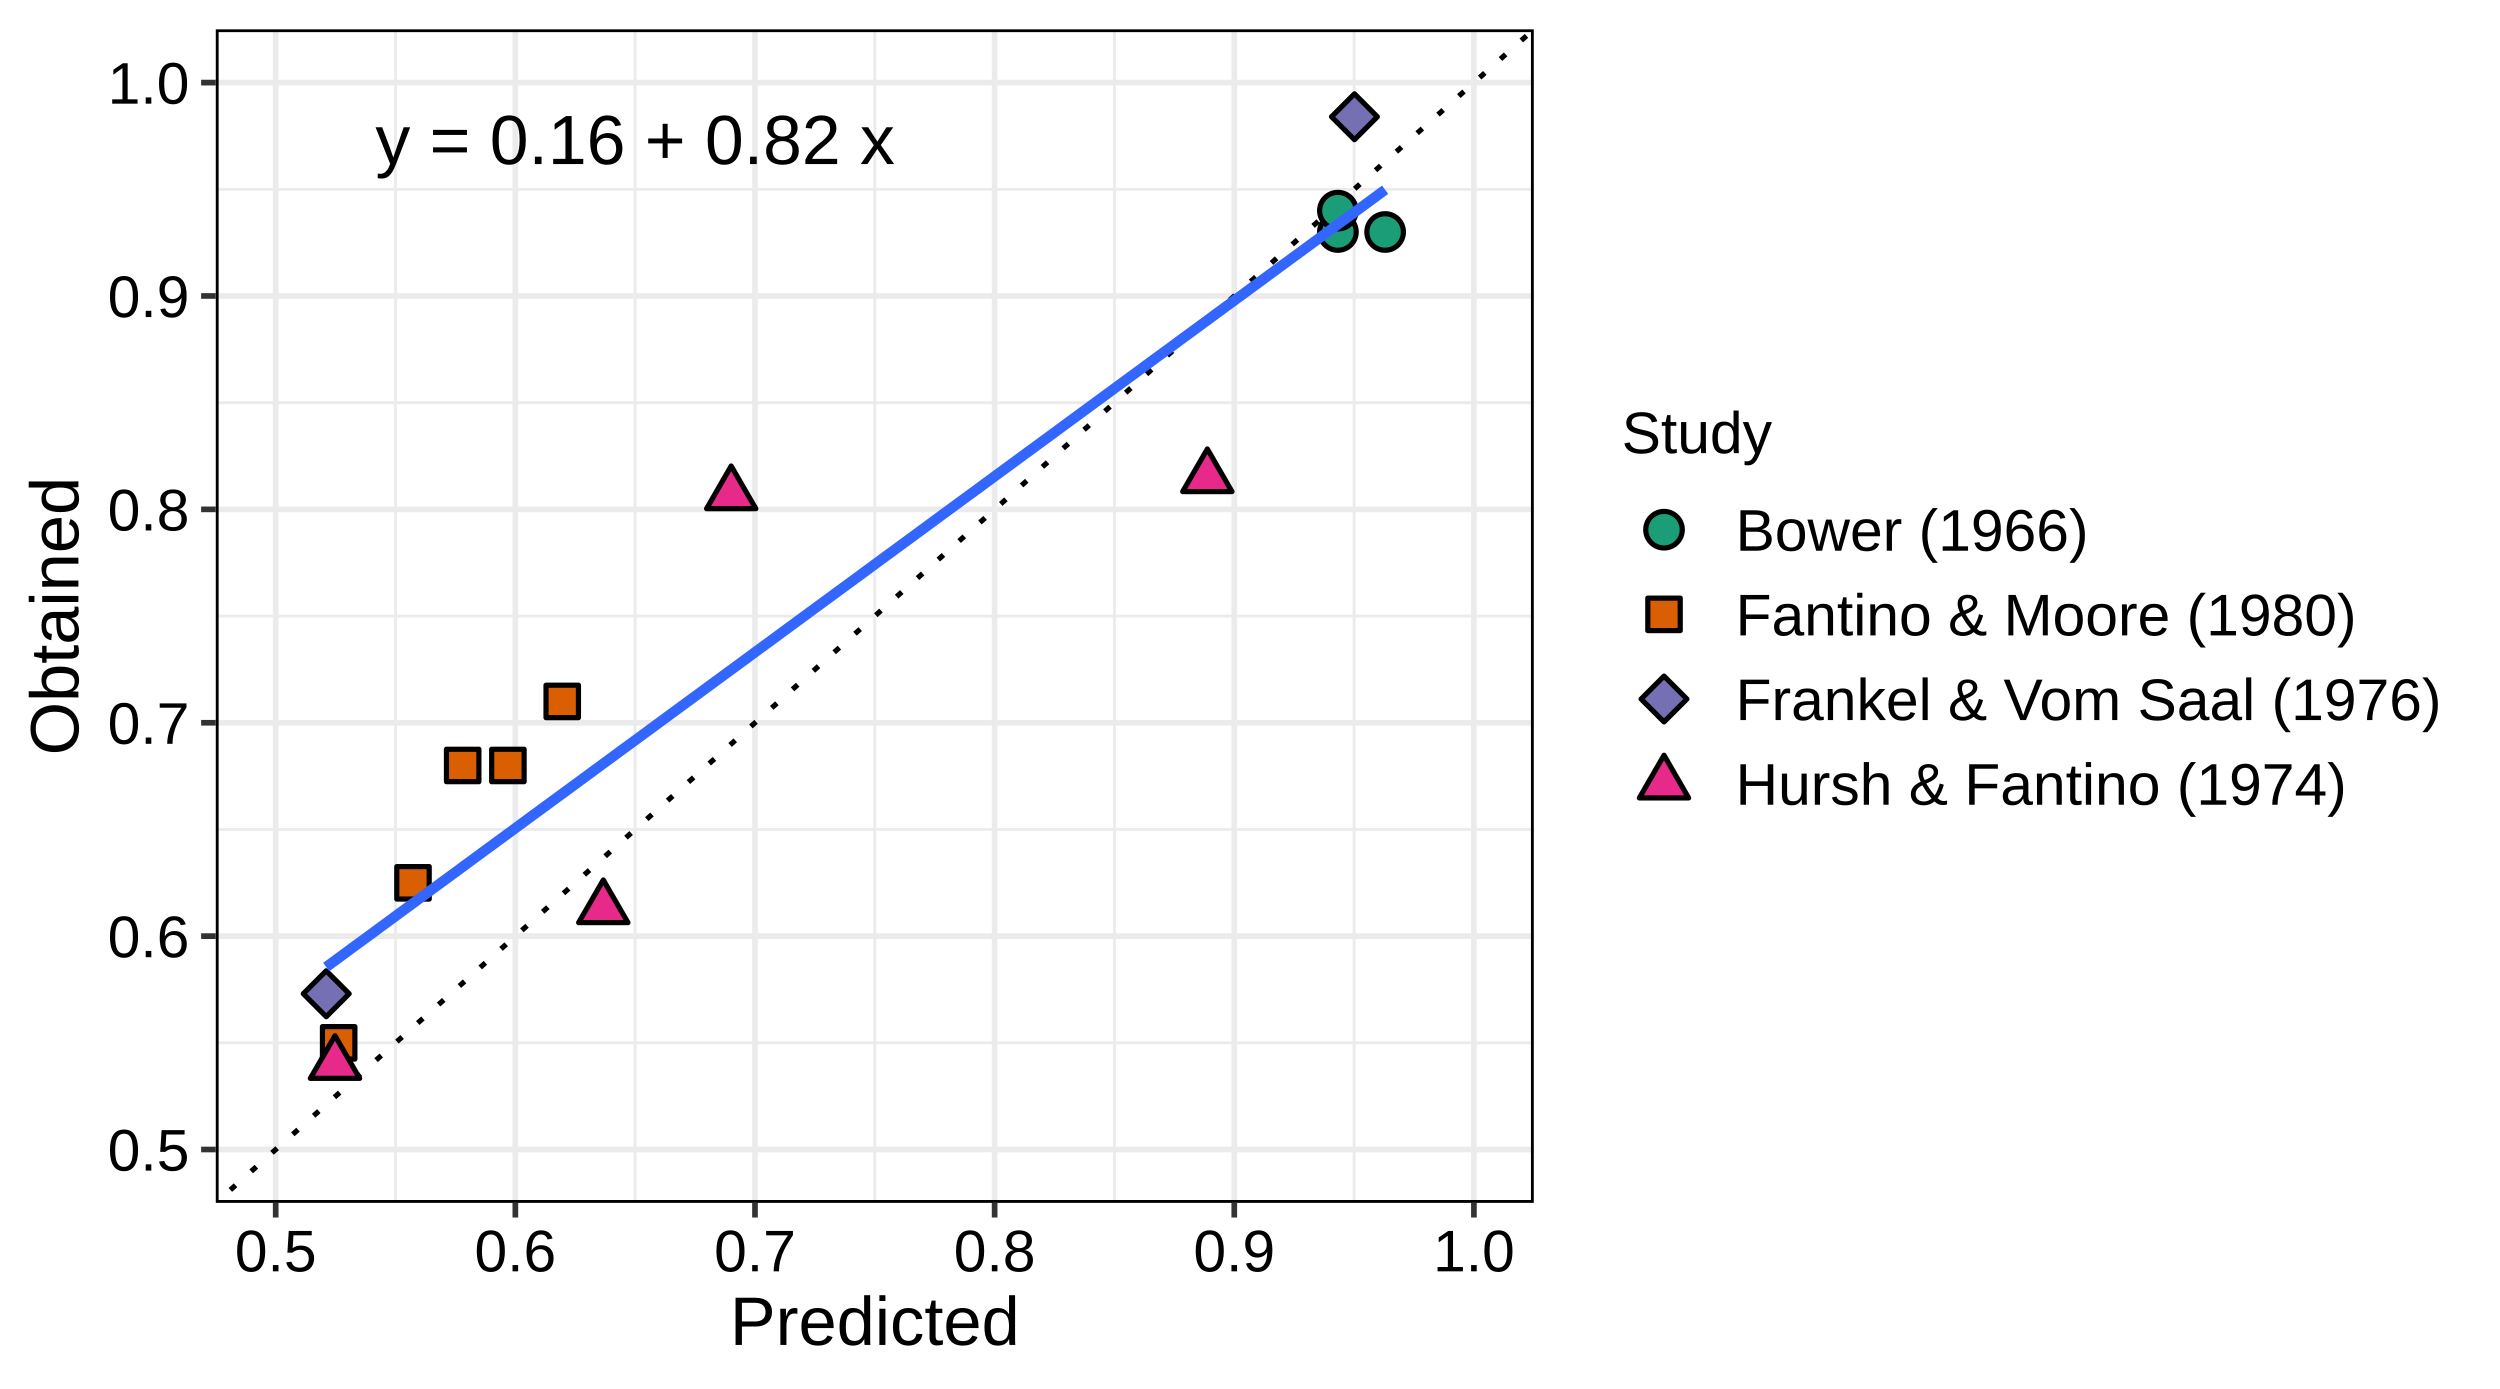
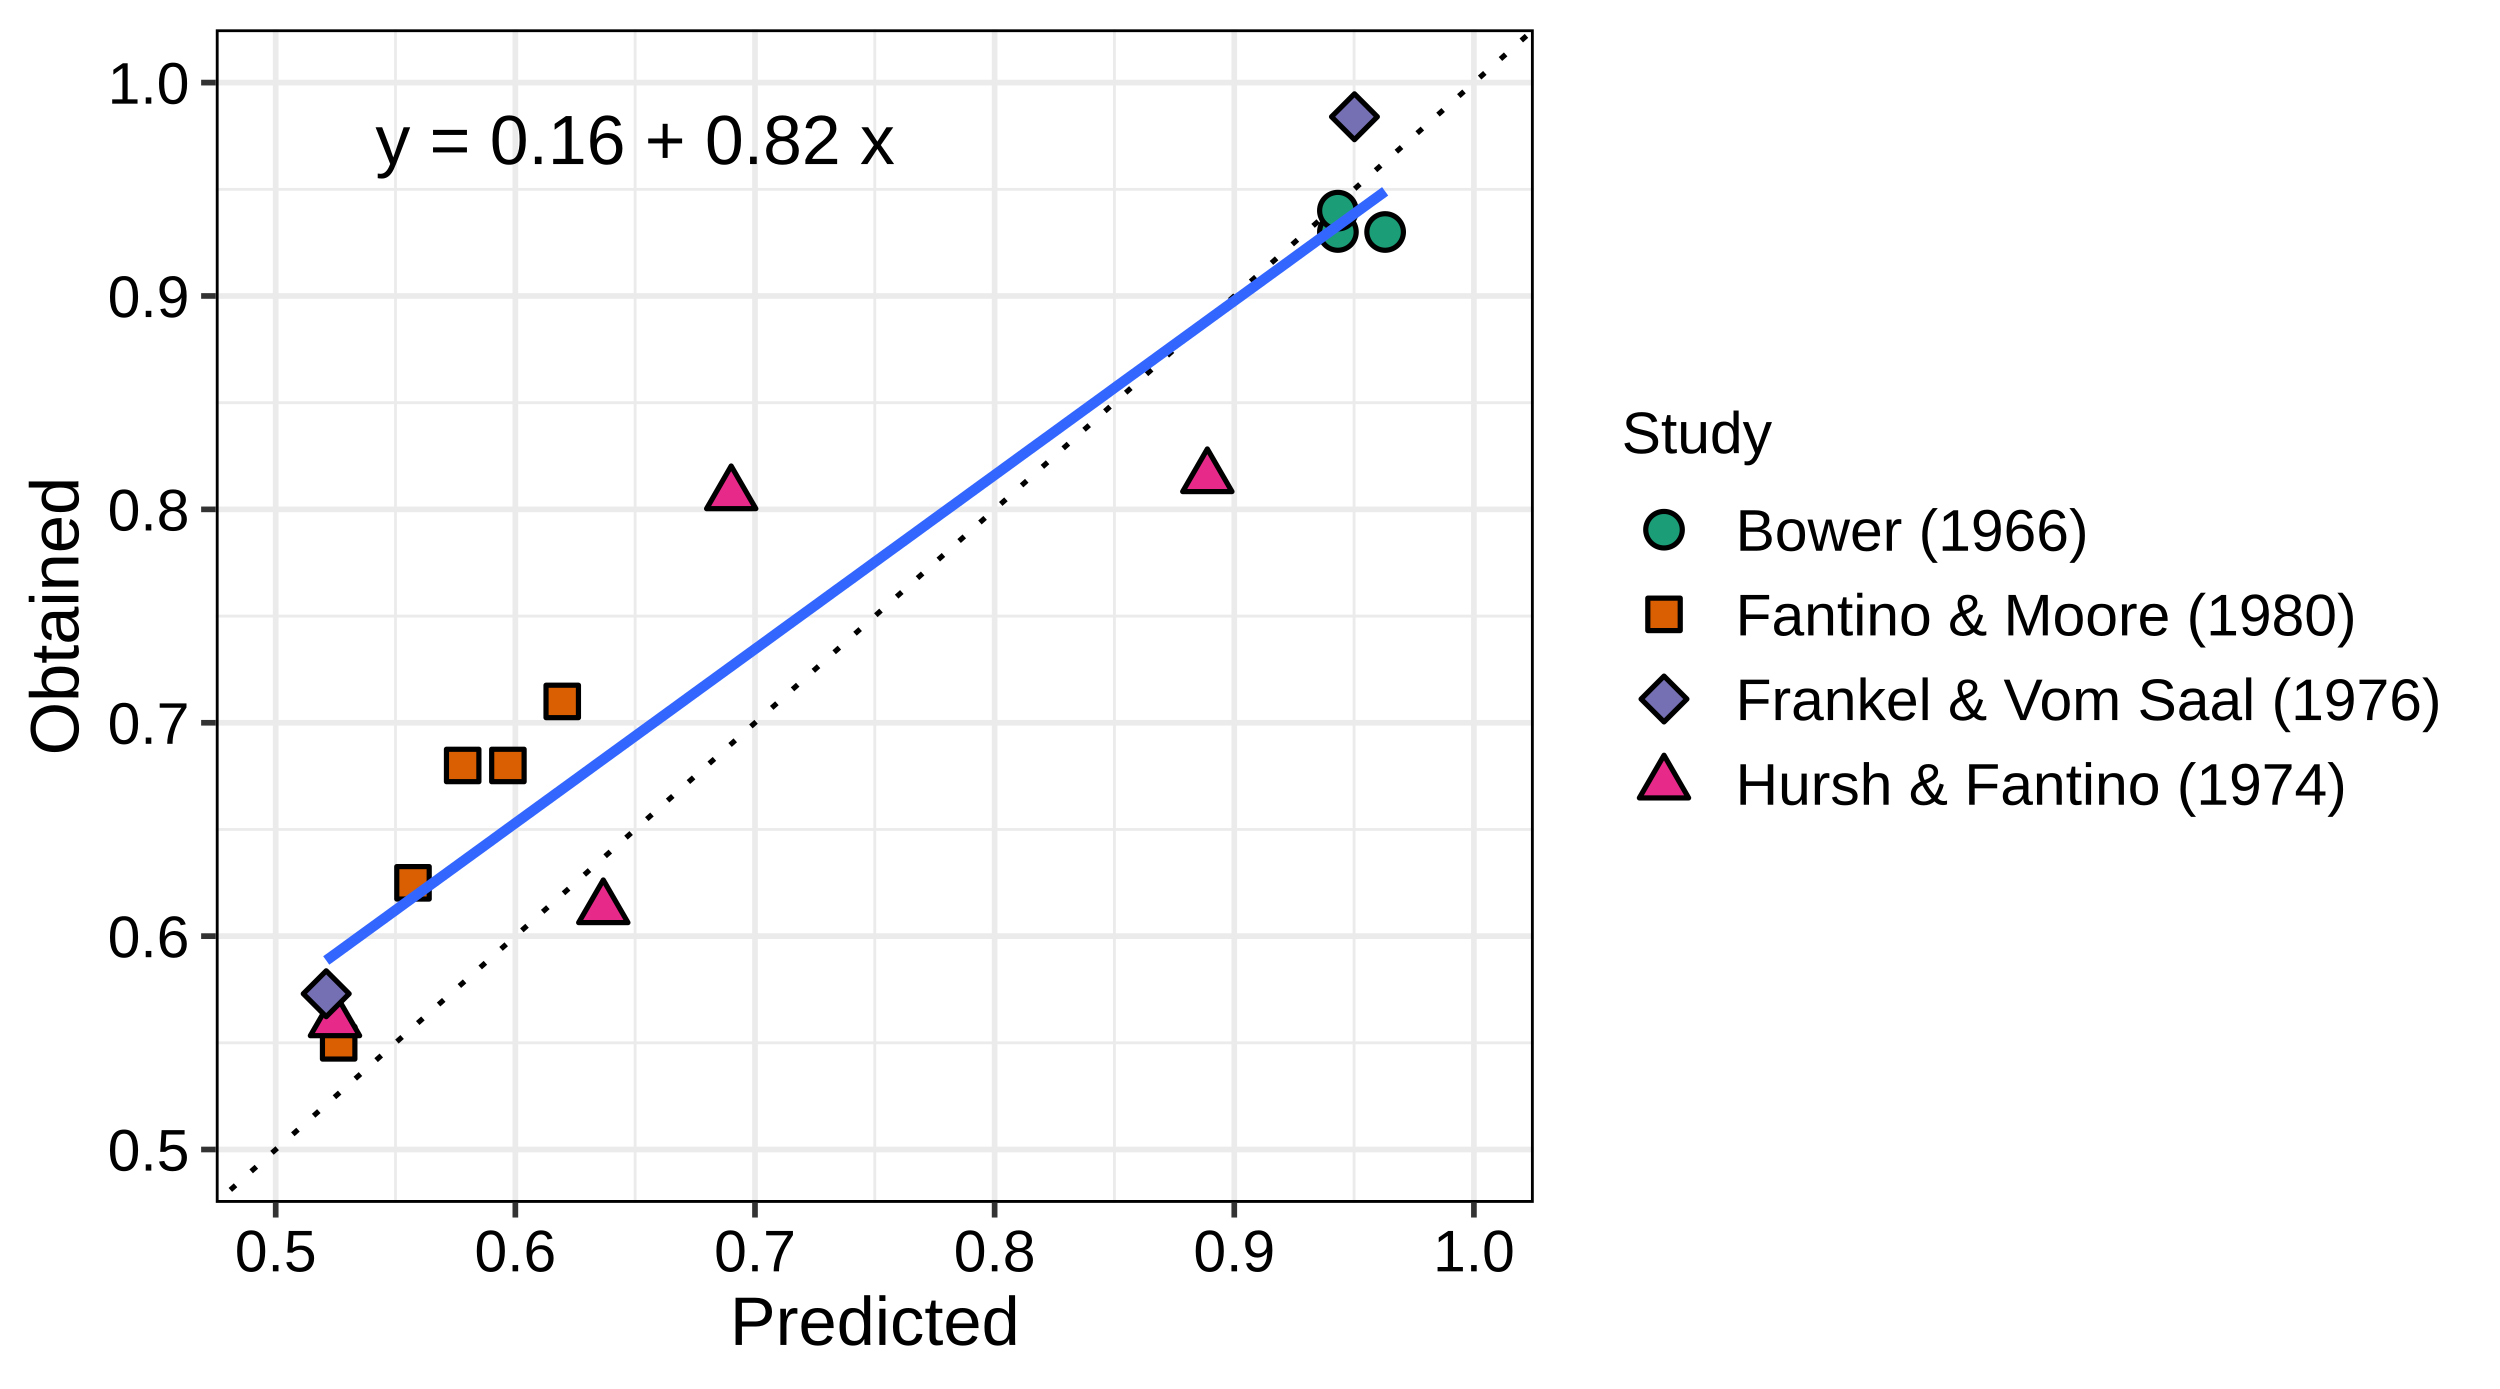
<svg xmlns="http://www.w3.org/2000/svg" width="510.24pt" height="283.46pt" viewBox="0 0 510.24 283.46">
  <g class="svglite">
    <defs>
      <style type="text/css">
    .svglite line, .svglite polyline, .svglite polygon, .svglite path, .svglite rect, .svglite circle {
      fill: none;
      stroke: #000000;
      stroke-linecap: round;
      stroke-linejoin: round;
      stroke-miterlimit: 10.00;
    }
    .svglite text {
      white-space: pre;
    }
    .svglite g.glyphgroup path {
      fill: inherit;
      stroke: none;
    }
  </style>
    </defs>
    <rect width="100%" height="100%" style="stroke: none; fill: #FFFFFF;" />
    <defs>
      <clipPath id="cpMC4wMHw1MTAuMjR8MC4wMHwyODMuNDY=">
        <rect x="0.00" y="0.00" width="510.24" height="283.46" />
      </clipPath>
    </defs>
    <g clip-path="url(#cpMC4wMHw1MTAuMjR8MC4wMHwyODMuNDY=)">
      <rect x="0.00" y="0.00" width="510.24" height="283.46" style="stroke-width: 1.16; stroke: #FFFFFF; fill: #FFFFFF;" />
    </g>
    <defs>
      <clipPath id="cpNDQuMDR8MzEzLjA0fDUuOTh8MjQ1LjUw">
        <rect x="44.04" y="5.98" width="269.00" height="239.52" />
      </clipPath>
    </defs>
    <g clip-path="url(#cpNDQuMDR8MzEzLjA0fDUuOTh8MjQ1LjUw)">
      <rect x="44.04" y="5.98" width="269.00" height="239.52" style="stroke-width: 1.16; stroke: none; fill: #FFFFFF;" />
      <polyline points="44.04,212.84 313.04,212.84 " style="stroke-width: 0.58; stroke: #EBEBEB; stroke-linecap: butt;" />
      <polyline points="44.04,169.29 313.04,169.29 " style="stroke-width: 0.58; stroke: #EBEBEB; stroke-linecap: butt;" />
      <polyline points="44.04,125.74 313.04,125.74 " style="stroke-width: 0.58; stroke: #EBEBEB; stroke-linecap: butt;" />
      <polyline points="44.04,82.19 313.04,82.19 " style="stroke-width: 0.58; stroke: #EBEBEB; stroke-linecap: butt;" />
      <polyline points="44.04,38.64 313.04,38.64 " style="stroke-width: 0.58; stroke: #EBEBEB; stroke-linecap: butt;" />
      <polyline points="80.72,245.50 80.72,5.98 " style="stroke-width: 0.58; stroke: #EBEBEB; stroke-linecap: butt;" />
      <polyline points="129.63,245.50 129.63,5.98 " style="stroke-width: 0.58; stroke: #EBEBEB; stroke-linecap: butt;" />
      <polyline points="178.54,245.50 178.54,5.98 " style="stroke-width: 0.58; stroke: #EBEBEB; stroke-linecap: butt;" />
      <polyline points="227.45,245.50 227.45,5.98 " style="stroke-width: 0.58; stroke: #EBEBEB; stroke-linecap: butt;" />
      <polyline points="276.36,245.50 276.36,5.98 " style="stroke-width: 0.58; stroke: #EBEBEB; stroke-linecap: butt;" />
      <polyline points="44.04,234.61 313.04,234.61 " style="stroke-width: 1.16; stroke: #EBEBEB; stroke-linecap: butt;" />
      <polyline points="44.04,191.06 313.04,191.06 " style="stroke-width: 1.16; stroke: #EBEBEB; stroke-linecap: butt;" />
      <polyline points="44.04,147.51 313.04,147.51 " style="stroke-width: 1.16; stroke: #EBEBEB; stroke-linecap: butt;" />
      <polyline points="44.04,103.96 313.04,103.96 " style="stroke-width: 1.16; stroke: #EBEBEB; stroke-linecap: butt;" />
      <polyline points="44.04,60.41 313.04,60.41 " style="stroke-width: 1.16; stroke: #EBEBEB; stroke-linecap: butt;" />
      <polyline points="44.04,16.86 313.04,16.86 " style="stroke-width: 1.16; stroke: #EBEBEB; stroke-linecap: butt;" />
      <polyline points="56.27,245.50 56.27,5.98 " style="stroke-width: 1.16; stroke: #EBEBEB; stroke-linecap: butt;" />
      <polyline points="105.18,245.50 105.18,5.98 " style="stroke-width: 1.16; stroke: #EBEBEB; stroke-linecap: butt;" />
      <polyline points="154.09,245.50 154.09,5.98 " style="stroke-width: 1.16; stroke: #EBEBEB; stroke-linecap: butt;" />
      <polyline points="203.00,245.50 203.00,5.98 " style="stroke-width: 1.16; stroke: #EBEBEB; stroke-linecap: butt;" />
      <polyline points="251.91,245.50 251.91,5.98 " style="stroke-width: 1.16; stroke: #EBEBEB; stroke-linecap: butt;" />
      <polyline points="300.82,245.50 300.82,5.98 " style="stroke-width: 1.16; stroke: #EBEBEB; stroke-linecap: butt;" />
      <line x1="-224.96" y1="485.02" x2="582.05" y2="-233.54" style="stroke-width: 1.07; stroke-dasharray: 1.42,4.27; stroke-linecap: butt;" />
      <circle cx="273.06" cy="47.35" r="3.73" style="stroke-width: 1.06; fill: #1B9E77;" />
      <circle cx="282.70" cy="47.35" r="3.73" style="stroke-width: 1.06; fill: #1B9E77;" />
      <circle cx="273.06" cy="42.99" r="3.73" style="stroke-width: 1.06; fill: #1B9E77;" />
      <rect x="111.44" y="139.85" width="6.62" height="6.62" style="stroke-width: 1.06; fill: #D95F02;" />
      <rect x="100.35" y="152.92" width="6.62" height="6.62" style="stroke-width: 1.06; fill: #D95F02;" />
      <rect x="91.12" y="152.92" width="6.62" height="6.62" style="stroke-width: 1.06; fill: #D95F02;" />
      <rect x="80.98" y="176.87" width="6.62" height="6.62" style="stroke-width: 1.06; fill: #D95F02;" />
      <rect x="65.81" y="209.53" width="6.62" height="6.62" style="stroke-width: 1.06; fill: #D95F02;" />
      <polygon points="149.23,95.11 154.26,103.82 144.21,103.82 " style="stroke-width: 1.06; fill: #E7298A;" />
-       <polygon points="68.37,211.39 73.40,220.09 63.34,220.09 " style="stroke-width: 1.06; fill: #E7298A;" />
+       <polygon points="68.37,202.68 73.40,211.38 63.34,211.38 " style="stroke-width: 1.06; fill: #E7298A;" />
      <polygon points="246.41,91.63 251.44,100.33 241.38,100.33 " style="stroke-width: 1.06; fill: #E7298A;" />
      <polygon points="123.13,179.60 128.16,188.30 118.10,188.30 " style="stroke-width: 1.06; fill: #E7298A;" />
      <polygon points="66.58,207.50 71.26,202.82 66.58,198.14 61.90,202.82 " style="stroke-width: 1.06; fill: #7570B3;" />
      <polygon points="276.44,28.51 281.11,23.83 276.44,19.15 271.76,23.83 " style="stroke-width: 1.06; fill: #7570B3;" />
-       <polyline points="66.58,197.36 69.32,195.35 72.05,193.34 74.79,191.34 77.52,189.33 80.26,187.32 82.99,185.31 85.73,183.30 88.46,181.30 91.20,179.29 93.94,177.28 96.67,175.27 99.41,173.26 102.14,171.26 104.88,169.25 107.61,167.24 110.35,165.23 113.09,163.22 115.82,161.22 118.56,159.21 121.29,157.20 124.03,155.19 126.76,153.18 129.50,151.18 132.24,149.17 134.97,147.16 137.71,145.15 140.44,143.14 143.18,141.14 145.91,139.13 148.65,137.12 151.39,135.11 154.12,133.10 156.86,131.10 159.59,129.09 162.33,127.08 165.06,125.07 167.80,123.06 170.53,121.06 173.27,119.05 176.01,117.04 178.74,115.03 181.48,113.02 184.21,111.02 186.95,109.01 189.68,107.00 192.42,104.99 195.16,102.98 197.89,100.98 200.63,98.97 203.36,96.96 206.10,94.95 208.83,92.94 211.57,90.94 214.31,88.93 217.04,86.92 219.78,84.91 222.51,82.90 225.25,80.90 227.98,78.89 230.72,76.88 233.46,74.87 236.19,72.86 238.93,70.86 241.66,68.85 244.40,66.84 247.13,64.83 249.87,62.82 252.60,60.82 255.34,58.81 258.08,56.80 260.81,54.79 263.55,52.78 266.28,50.78 269.02,48.77 271.75,46.76 274.49,44.75 277.23,42.75 279.96,40.74 282.70,38.73 " style="stroke-width: 2.13; stroke: #3366FF; stroke-linecap: butt;" />
+       <polyline points="66.58,196.03 69.32,194.05 72.05,192.06 74.79,190.07 77.52,188.09 80.26,186.10 82.99,184.11 85.73,182.12 88.46,180.14 91.20,178.15 93.94,176.16 96.67,174.18 99.41,172.19 102.14,170.20 104.88,168.21 107.61,166.23 110.35,164.24 113.09,162.25 115.82,160.27 118.56,158.28 121.29,156.29 124.03,154.30 126.76,152.32 129.50,150.33 132.24,148.34 134.97,146.36 137.71,144.37 140.44,142.38 143.18,140.39 145.91,138.41 148.65,136.42 151.39,134.43 154.12,132.45 156.86,130.46 159.59,128.47 162.33,126.48 165.06,124.50 167.80,122.51 170.53,120.52 173.27,118.54 176.01,116.55 178.74,114.56 181.48,112.57 184.21,110.59 186.95,108.60 189.68,106.61 192.42,104.62 195.16,102.64 197.89,100.65 200.63,98.66 203.36,96.68 206.10,94.69 208.83,92.70 211.57,90.71 214.31,88.73 217.04,86.74 219.78,84.75 222.51,82.77 225.25,80.78 227.98,78.79 230.72,76.80 233.46,74.82 236.19,72.83 238.93,70.84 241.66,68.86 244.40,66.87 247.13,64.88 249.87,62.89 252.60,60.91 255.34,58.92 258.08,56.93 260.81,54.95 263.55,52.96 266.28,50.97 269.02,48.98 271.75,47.00 274.49,45.01 277.23,43.02 279.96,41.04 282.70,39.05 " style="stroke-width: 2.13; stroke: #3366FF; stroke-linecap: butt;" />
      <text x="129.63" y="33.49" text-anchor="middle" style="font-size: 14.23px; font-family: &quot;Arial&quot;;" textLength="105.92px" lengthAdjust="spacingAndGlyphs">y = 0.16 + 0.82 x</text>
      <text x="129.63" y="53.97" text-anchor="middle" style="font-size: 14.23px; font-family: &quot;Arial&quot;;" textLength="0.00px" lengthAdjust="spacingAndGlyphs" />
      <rect x="44.04" y="5.98" width="269.00" height="239.52" style="stroke-width: 1.16;" />
    </g>
    <g clip-path="url(#cpMC4wMHw1MTAuMjR8MC4wMHwyODMuNDY=)">
      <text x="38.66" y="238.91" text-anchor="end" style="font-size: 12.00px; font-family: &quot;Arial&quot;;" textLength="16.67px" lengthAdjust="spacingAndGlyphs">0.5</text>
      <text x="38.66" y="195.36" text-anchor="end" style="font-size: 12.00px; font-family: &quot;Arial&quot;;" textLength="16.67px" lengthAdjust="spacingAndGlyphs">0.6</text>
      <text x="38.66" y="151.81" text-anchor="end" style="font-size: 12.00px; font-family: &quot;Arial&quot;;" textLength="16.67px" lengthAdjust="spacingAndGlyphs">0.7</text>
      <text x="38.66" y="108.26" text-anchor="end" style="font-size: 12.00px; font-family: &quot;Arial&quot;;" textLength="16.67px" lengthAdjust="spacingAndGlyphs">0.8</text>
      <text x="38.66" y="64.71" text-anchor="end" style="font-size: 12.00px; font-family: &quot;Arial&quot;;" textLength="16.67px" lengthAdjust="spacingAndGlyphs">0.9</text>
      <text x="38.66" y="21.16" text-anchor="end" style="font-size: 12.00px; font-family: &quot;Arial&quot;;" textLength="16.67px" lengthAdjust="spacingAndGlyphs">1.0</text>
      <polyline points="41.05,234.61 44.04,234.61 " style="stroke-width: 1.16; stroke: #333333; stroke-linecap: butt;" />
      <polyline points="41.05,191.06 44.04,191.06 " style="stroke-width: 1.16; stroke: #333333; stroke-linecap: butt;" />
      <polyline points="41.05,147.51 44.04,147.51 " style="stroke-width: 1.16; stroke: #333333; stroke-linecap: butt;" />
      <polyline points="41.05,103.96 44.04,103.96 " style="stroke-width: 1.16; stroke: #333333; stroke-linecap: butt;" />
      <polyline points="41.05,60.41 44.04,60.41 " style="stroke-width: 1.16; stroke: #333333; stroke-linecap: butt;" />
      <polyline points="41.05,16.86 44.04,16.86 " style="stroke-width: 1.16; stroke: #333333; stroke-linecap: butt;" />
      <polyline points="56.27,248.49 56.27,245.50 " style="stroke-width: 1.16; stroke: #333333; stroke-linecap: butt;" />
      <polyline points="105.18,248.49 105.18,245.50 " style="stroke-width: 1.16; stroke: #333333; stroke-linecap: butt;" />
      <polyline points="154.09,248.49 154.09,245.50 " style="stroke-width: 1.16; stroke: #333333; stroke-linecap: butt;" />
      <polyline points="203.00,248.49 203.00,245.50 " style="stroke-width: 1.16; stroke: #333333; stroke-linecap: butt;" />
      <polyline points="251.91,248.49 251.91,245.50 " style="stroke-width: 1.16; stroke: #333333; stroke-linecap: butt;" />
      <polyline points="300.82,248.49 300.82,245.50 " style="stroke-width: 1.16; stroke: #333333; stroke-linecap: butt;" />
      <text x="56.27" y="259.48" text-anchor="middle" style="font-size: 12.00px; font-family: &quot;Arial&quot;;" textLength="16.67px" lengthAdjust="spacingAndGlyphs">0.5</text>
      <text x="105.18" y="259.48" text-anchor="middle" style="font-size: 12.00px; font-family: &quot;Arial&quot;;" textLength="16.67px" lengthAdjust="spacingAndGlyphs">0.6</text>
      <text x="154.09" y="259.48" text-anchor="middle" style="font-size: 12.00px; font-family: &quot;Arial&quot;;" textLength="16.67px" lengthAdjust="spacingAndGlyphs">0.7</text>
      <text x="203.00" y="259.48" text-anchor="middle" style="font-size: 12.00px; font-family: &quot;Arial&quot;;" textLength="16.67px" lengthAdjust="spacingAndGlyphs">0.8</text>
      <text x="251.91" y="259.48" text-anchor="middle" style="font-size: 12.00px; font-family: &quot;Arial&quot;;" textLength="16.67px" lengthAdjust="spacingAndGlyphs">0.9</text>
      <text x="300.82" y="259.48" text-anchor="middle" style="font-size: 12.00px; font-family: &quot;Arial&quot;;" textLength="16.67px" lengthAdjust="spacingAndGlyphs">1.0</text>
      <text x="178.54" y="274.49" text-anchor="middle" style="font-size: 14.00px; font-family: &quot;Arial&quot;;" textLength="59.12px" lengthAdjust="spacingAndGlyphs">Predicted</text>
      <text transform="translate(16.00,125.74) rotate(-90)" text-anchor="middle" style="font-size: 14.00px; font-family: &quot;Arial&quot;;" textLength="56.80px" lengthAdjust="spacingAndGlyphs">Obtained</text>
      <rect x="325.00" y="76.91" width="179.26" height="97.65" style="stroke-width: 1.16; stroke: none; fill: #FFFFFF;" />
      <text x="330.98" y="92.49" style="font-size: 12.00px; font-family: &quot;Arial&quot;;" textLength="30.67px" lengthAdjust="spacingAndGlyphs">Study</text>
      <rect x="330.98" y="99.47" width="17.28" height="17.28" style="stroke-width: 1.16; stroke: none; fill: #FFFFFF;" />
      <circle cx="339.62" cy="108.11" r="3.73" style="stroke-width: 1.06; fill: #1B9E77;" />
      <rect x="330.98" y="116.75" width="17.28" height="17.28" style="stroke-width: 1.16; stroke: none; fill: #FFFFFF;" />
      <rect x="336.31" y="122.08" width="6.62" height="6.62" style="stroke-width: 1.06; fill: #D95F02;" />
      <rect x="330.98" y="134.03" width="17.28" height="17.28" style="stroke-width: 1.16; stroke: none; fill: #FFFFFF;" />
      <polygon points="339.62,147.34 344.29,142.67 339.62,137.99 334.94,142.67 " style="stroke-width: 1.06; fill: #7570B3;" />
      <rect x="330.98" y="151.31" width="17.28" height="17.28" style="stroke-width: 1.16; stroke: none; fill: #FFFFFF;" />
      <polygon points="339.62,154.14 344.64,162.85 334.59,162.85 " style="stroke-width: 1.06; fill: #E7298A;" />
      <text x="354.23" y="112.40" style="font-size: 12.00px; font-family: &quot;Arial&quot;;" textLength="72.03px" lengthAdjust="spacingAndGlyphs">Bower (1966)</text>
      <text x="354.23" y="129.68" style="font-size: 12.00px; font-family: &quot;Arial&quot;;" textLength="126.70px" lengthAdjust="spacingAndGlyphs">Fantino &amp; Moore (1980)</text>
      <text x="354.23" y="146.96" style="font-size: 12.00px; font-family: &quot;Arial&quot;;" textLength="144.05px" lengthAdjust="spacingAndGlyphs">Frankel &amp; Vom Saal (1976)</text>
      <text x="354.23" y="164.24" style="font-size: 12.00px; font-family: &quot;Arial&quot;;" textLength="124.70px" lengthAdjust="spacingAndGlyphs">Hursh &amp; Fantino (1974)</text>
    </g>
  </g>
</svg>
